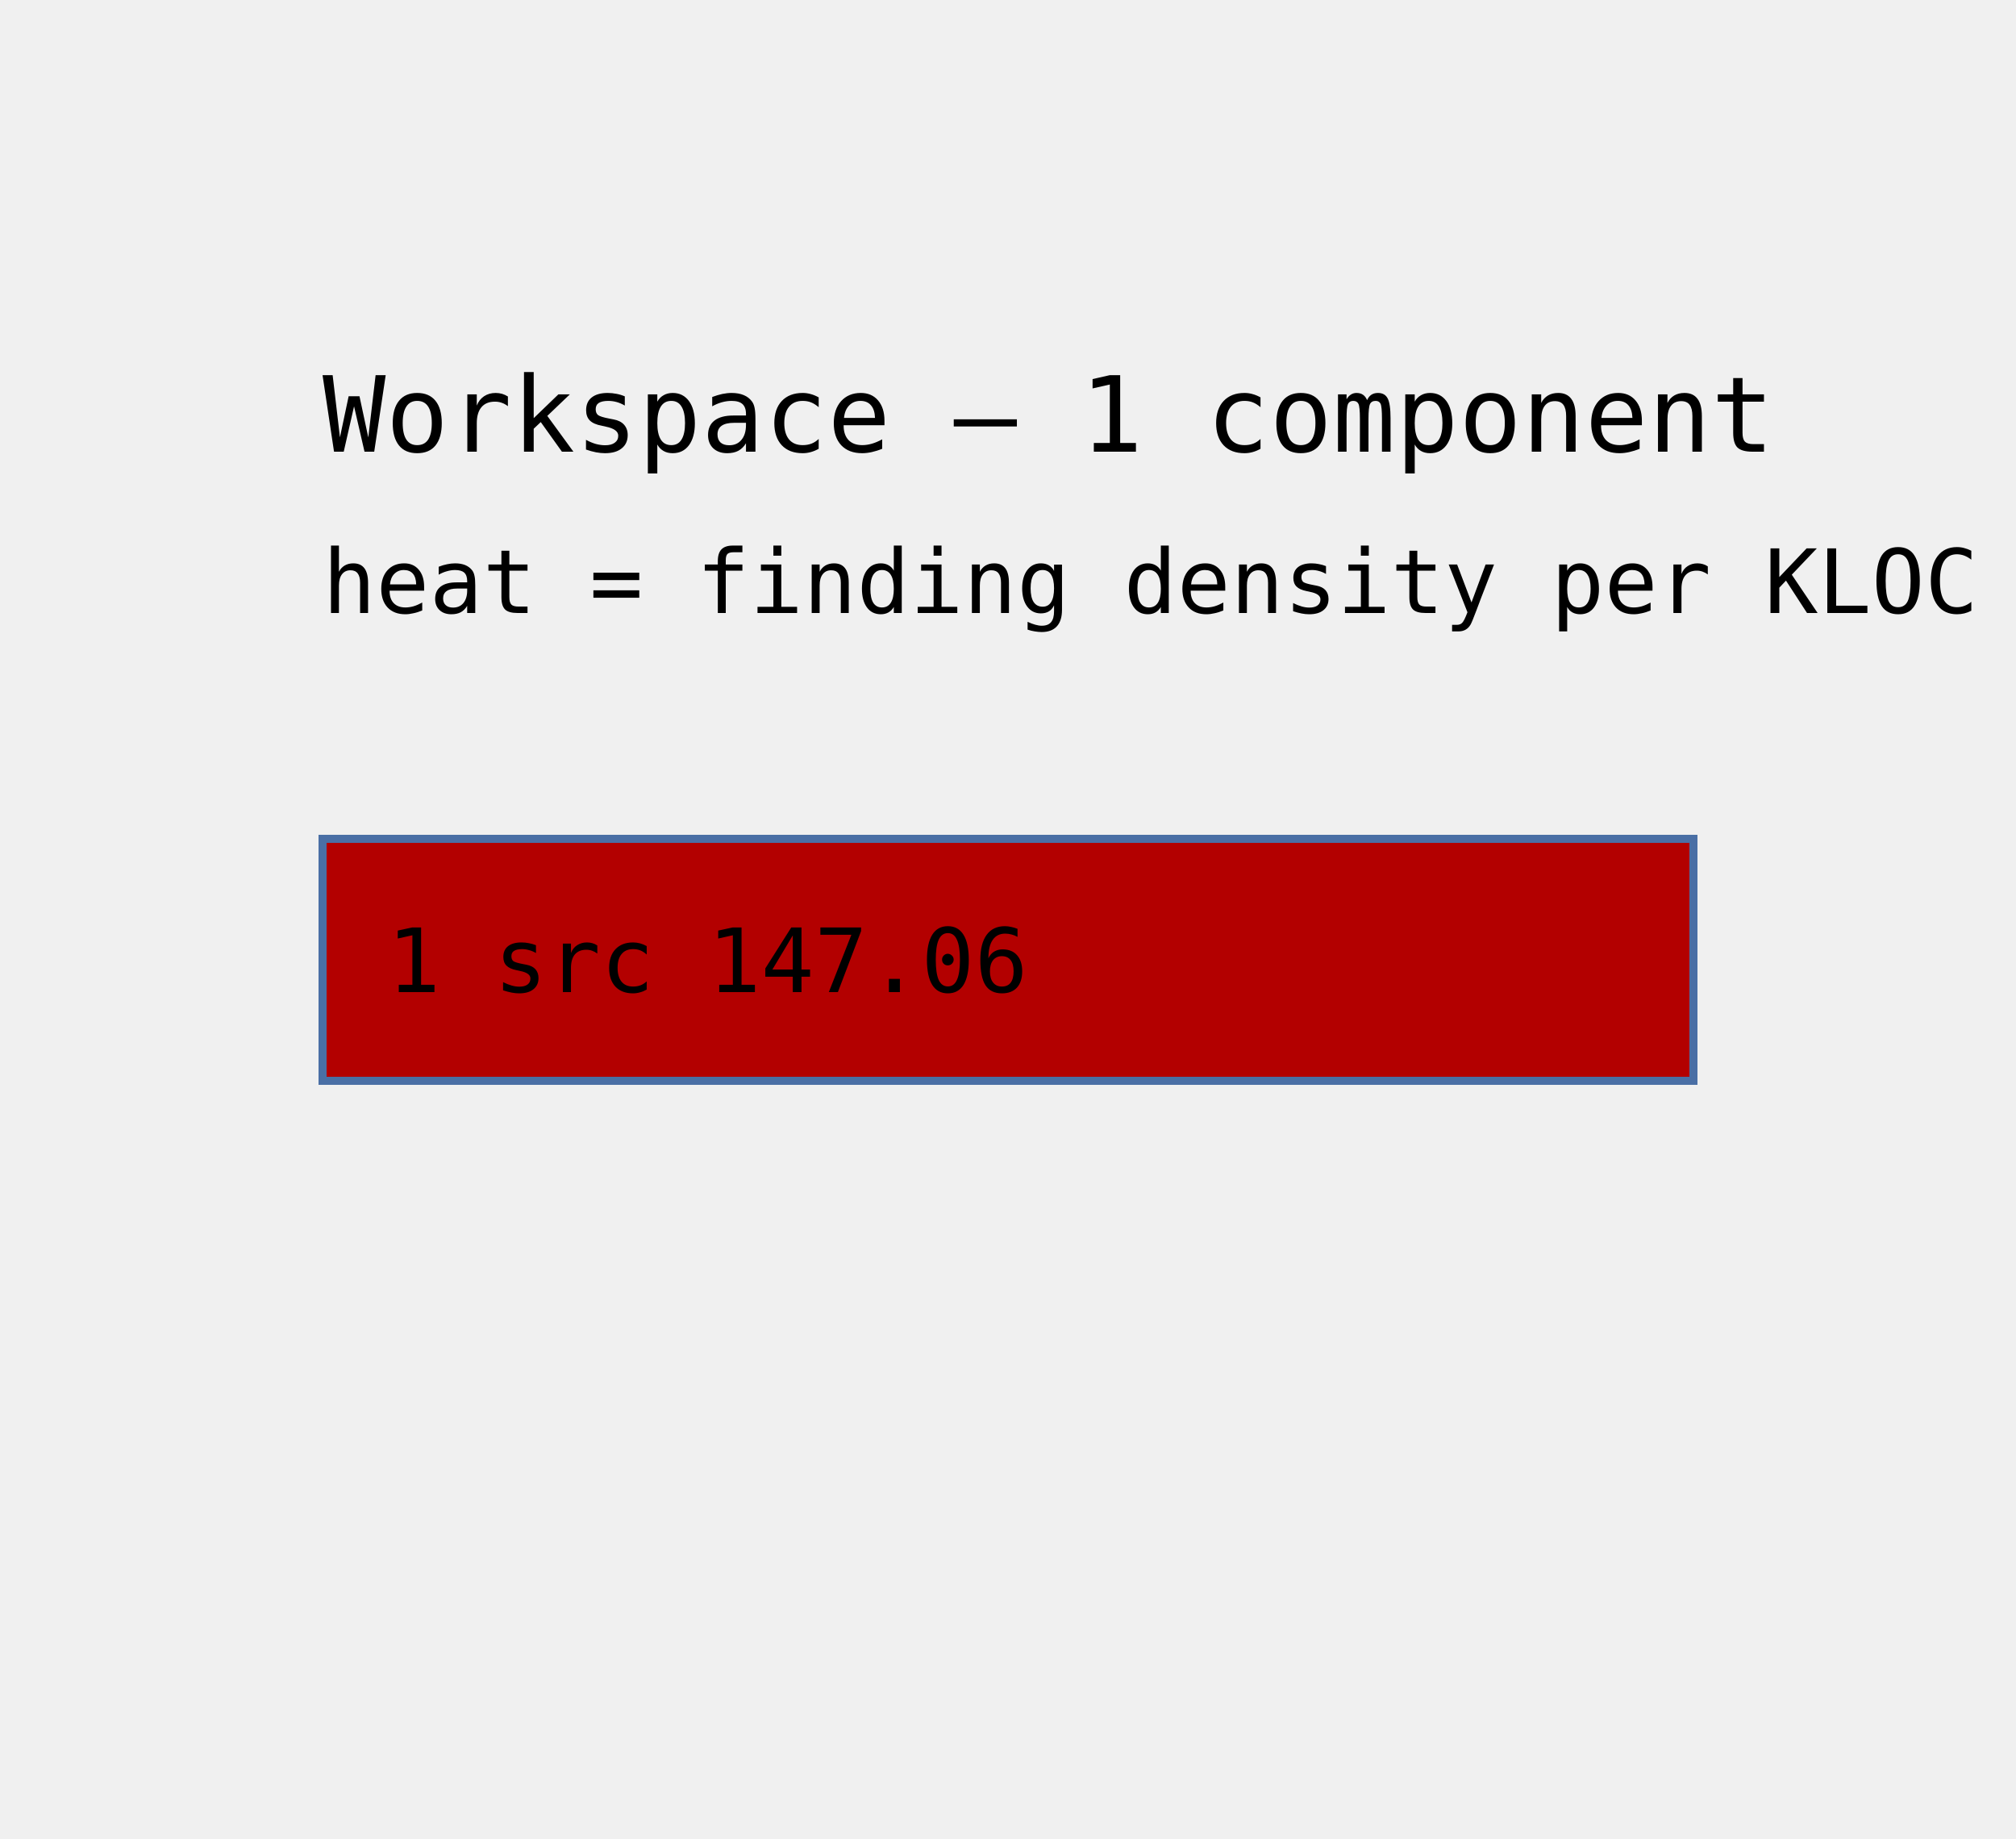
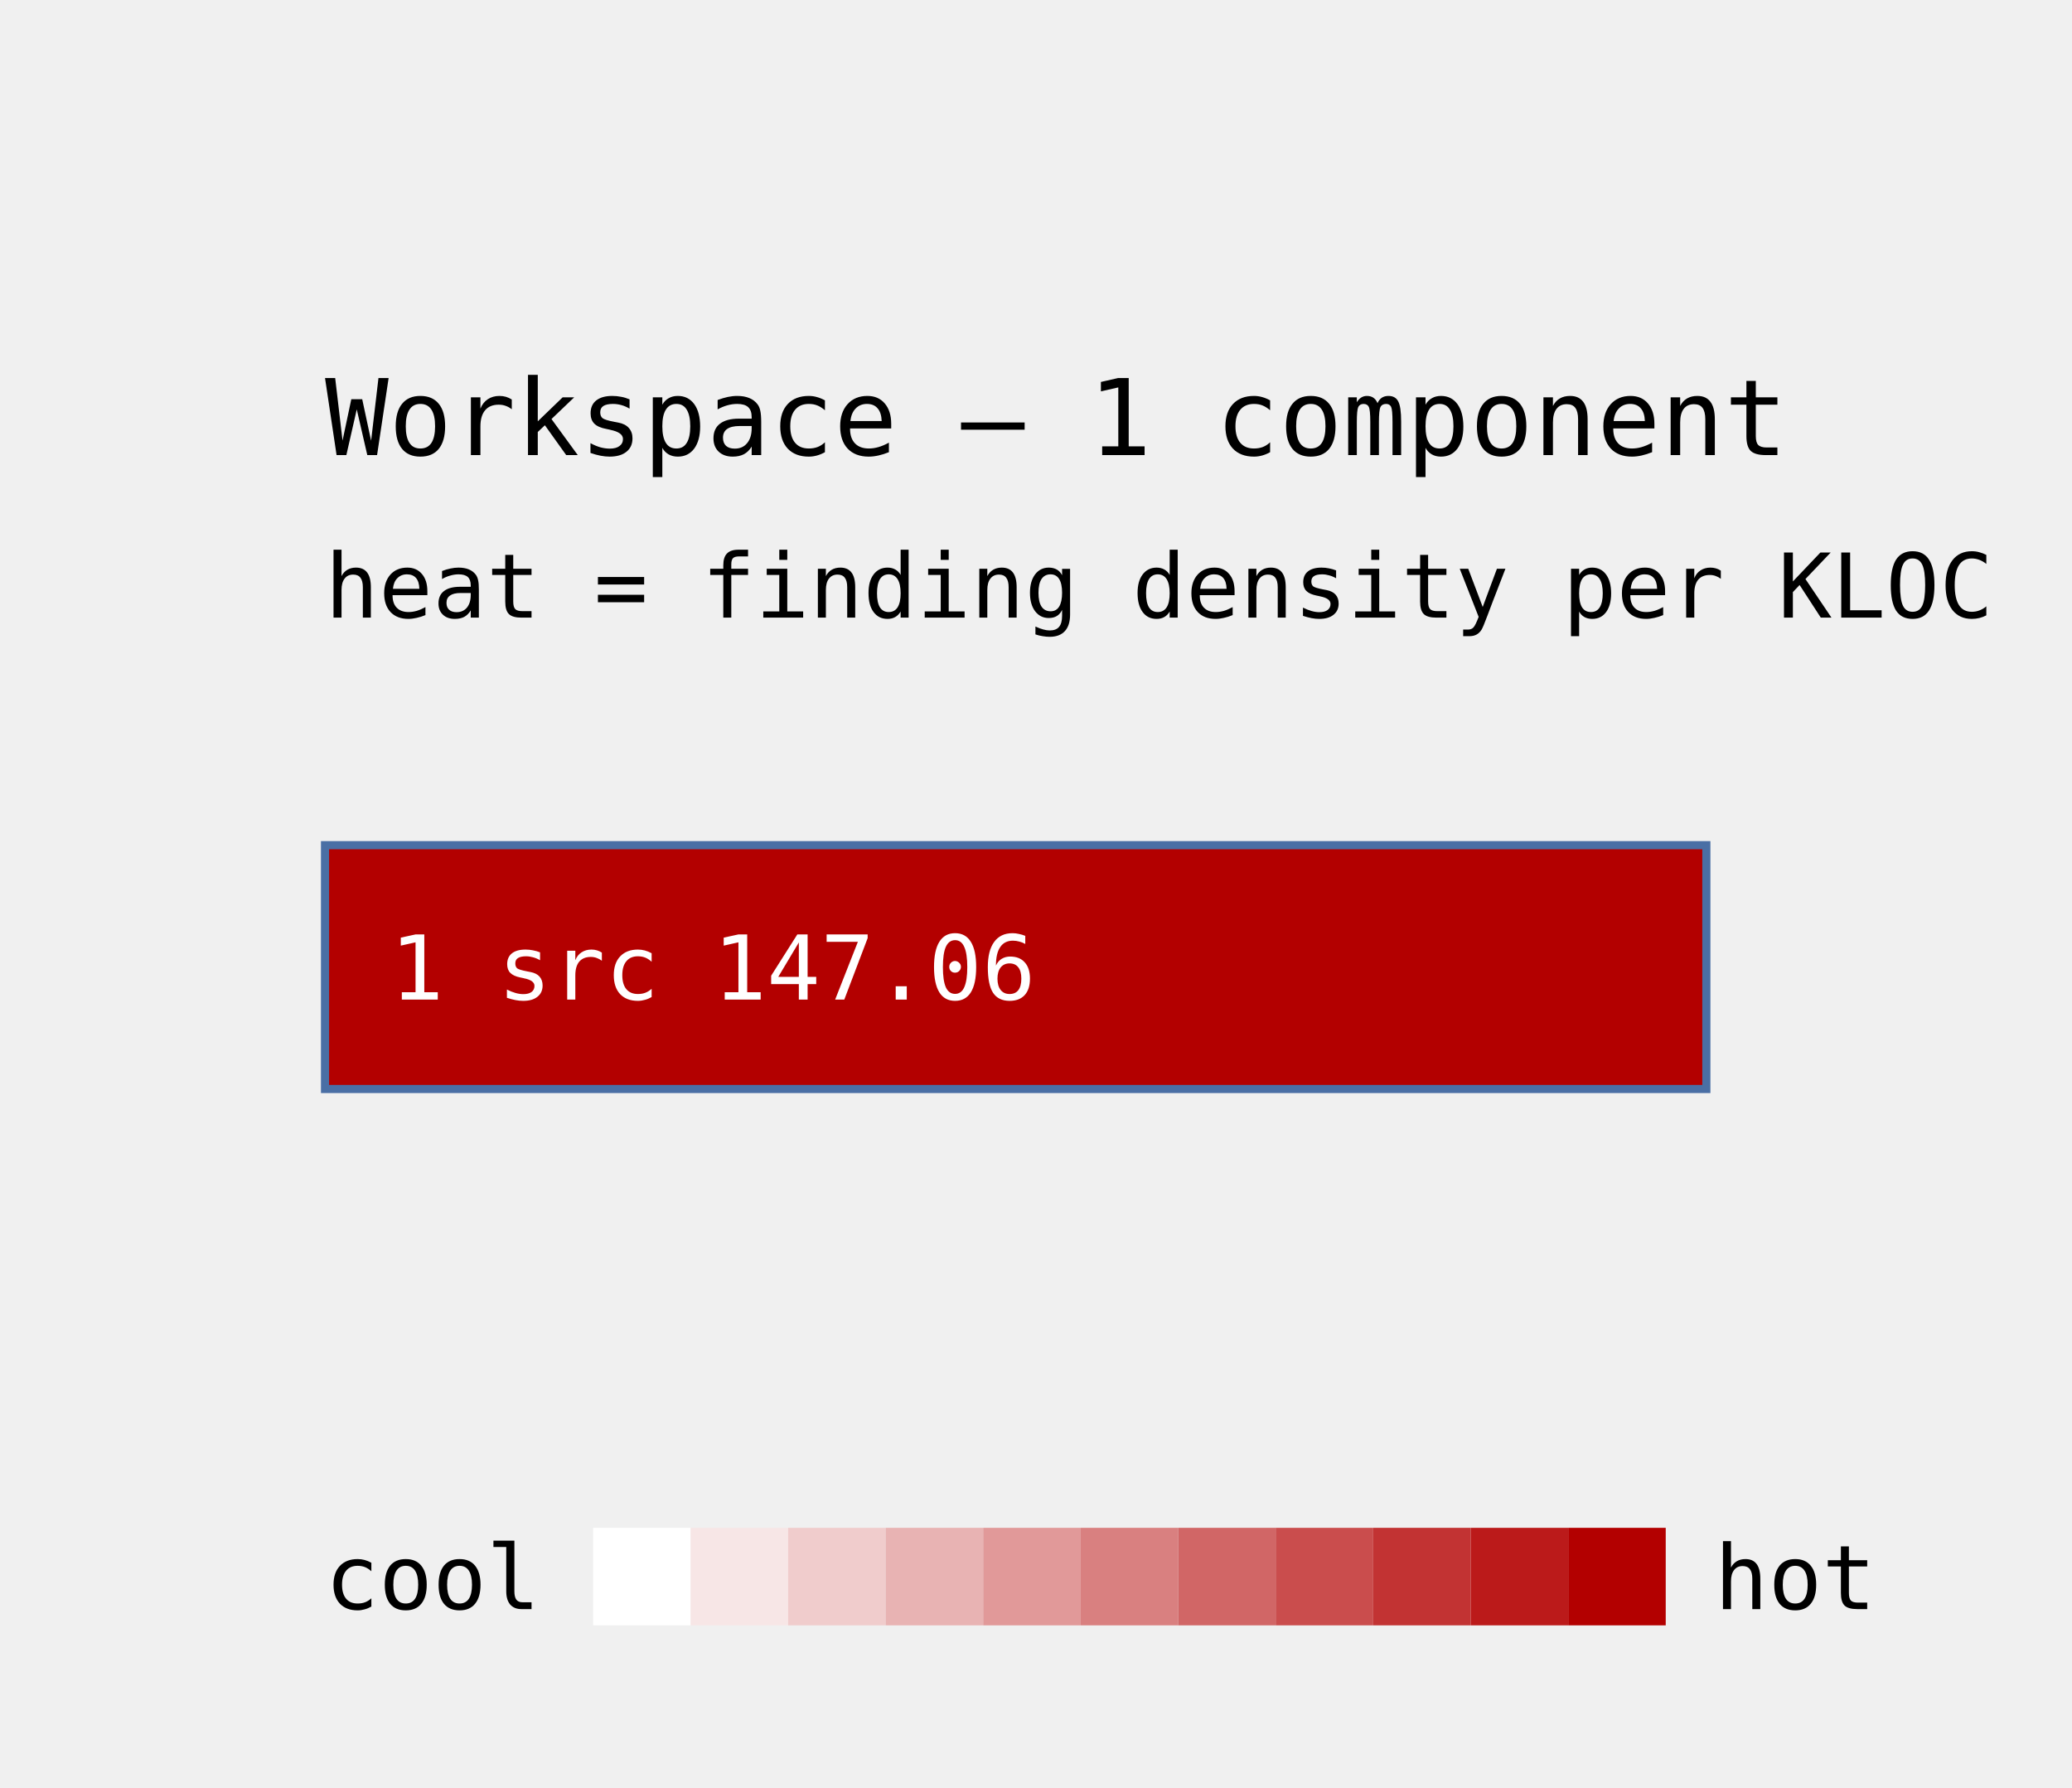
- <svg xmlns="http://www.w3.org/2000/svg" width="250" height="228" viewBox="0 0 250 228">
+ <svg xmlns="http://www.w3.org/2000/svg" width="255" height="220" viewBox="0 0 255 220">
  <text x="40" y="56" font-family="monospace" font-size="13">Workspace — 1 component</text>
  <text x="40" y="76" font-family="monospace" font-size="11">heat = finding density per KLOC</text>
-   <g stroke="#999999" stroke-width="1">
- </g>
  <g font-family="monospace" font-size="11">
    <rect x="40" y="104" width="170" height="30" fill="#b30000" stroke="#4a6fa5" />
-     <text x="48" y="123">1 src 147.06</text>
+     <text x="48" y="123" fill="#ffffff">1 src 147.06</text>
  </g>
+   <text x="40" y="198" font-family="monospace" font-size="11">cool</text>
+   <rect x="73" y="188" width="12" height="12" fill="#ffffff" />
+   <rect x="85" y="188" width="12" height="12" fill="#f7e6e6" />
+   <rect x="97" y="188" width="12" height="12" fill="#f0cccc" />
+   <rect x="109" y="188" width="12" height="12" fill="#e8b3b3" />
+   <rect x="121" y="188" width="12" height="12" fill="#e19999" />
+   <rect x="133" y="188" width="12" height="12" fill="#d98080" />
+   <rect x="145" y="188" width="12" height="12" fill="#d16666" />
+   <rect x="157" y="188" width="12" height="12" fill="#ca4d4d" />
+   <rect x="169" y="188" width="12" height="12" fill="#c23333" />
+   <rect x="181" y="188" width="12" height="12" fill="#bb1a1a" />
+   <rect x="193" y="188" width="12" height="12" fill="#b30000" />
+   <text x="211" y="198" font-family="monospace" font-size="11">hot</text>
</svg>
